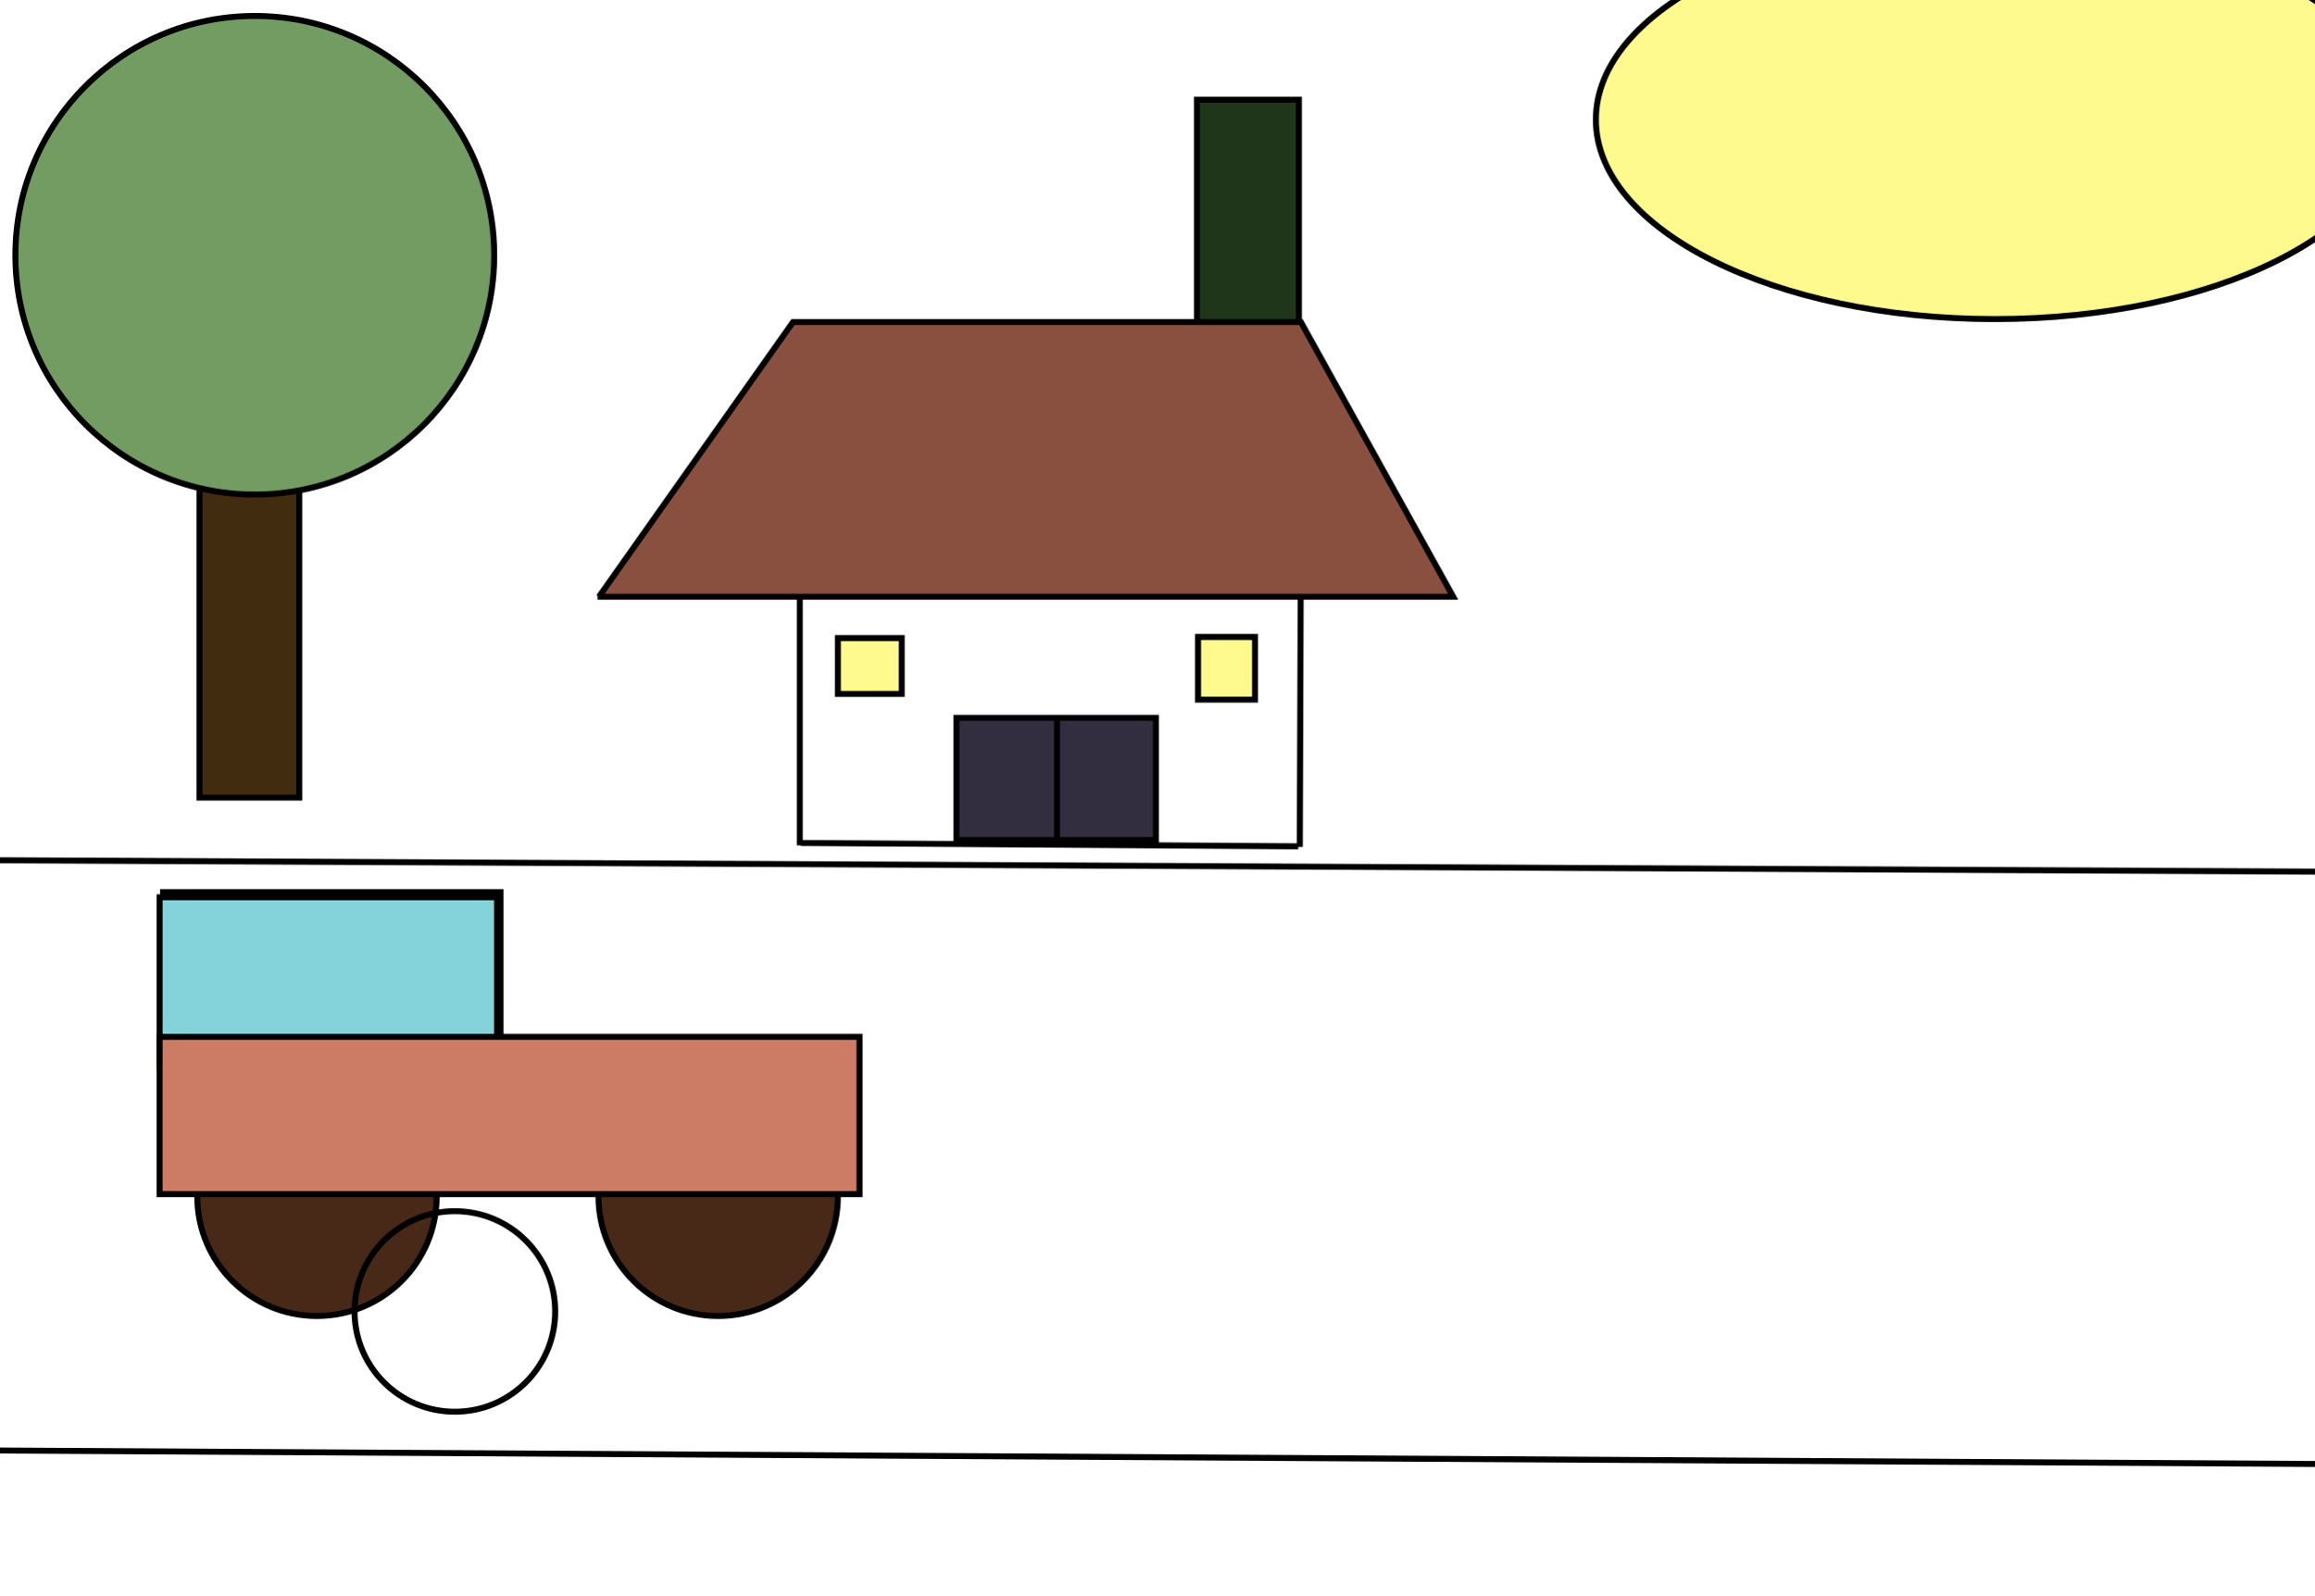
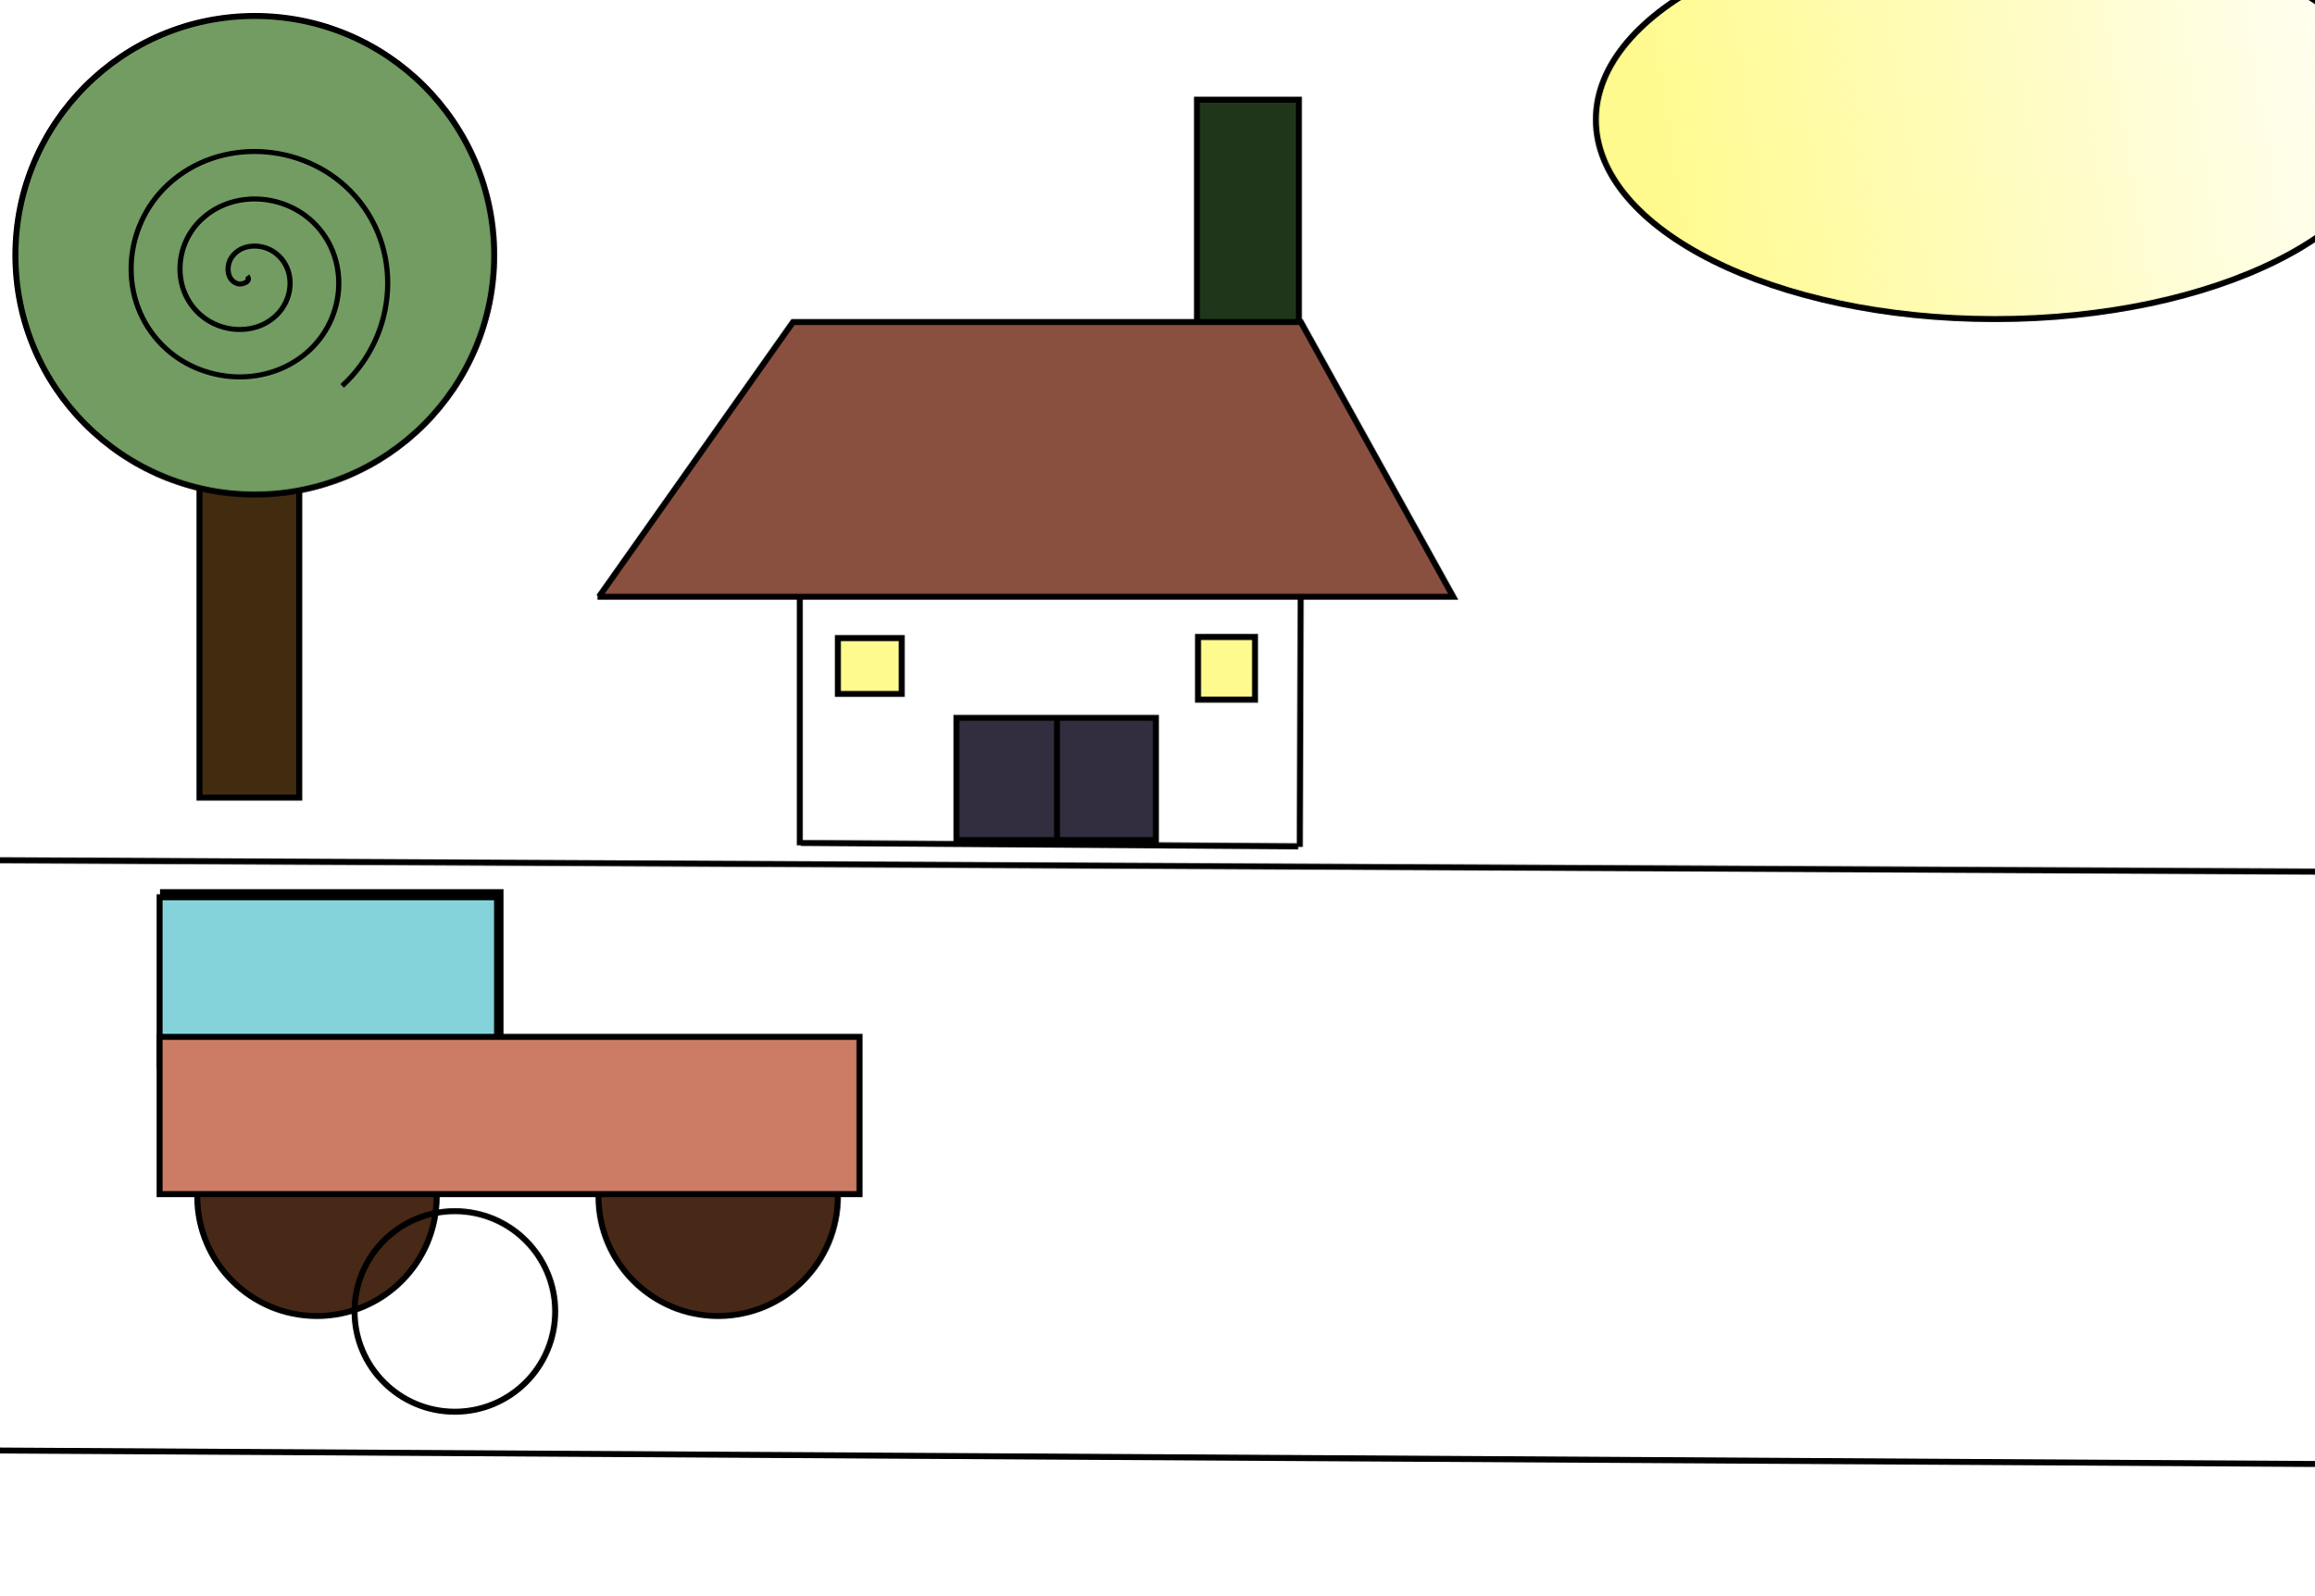
- <svg xmlns="http://www.w3.org/2000/svg" width="580" height="400">
-   <g>
+ <svg xmlns="http://www.w3.org/2000/svg" xmlns:xlink="http://www.w3.org/1999/xlink" width="580" height="400" version="1.1" id="svg38">
+   <defs id="defs42">
+     <linearGradient id="linearGradient50">
+       <stop style="stop-color:#fffa8d;stop-opacity:1;" offset="0" id="stop46" />
+       <stop style="stop-color:#fffa8d;stop-opacity:0;" offset="1" id="stop48" />
+     </linearGradient>
+     <linearGradient xlink:href="#linearGradient50" id="linearGradient52" x1="414.149" y1="53.069" x2="612.085" y2="20.544" gradientUnits="userSpaceOnUse" />
+   </defs>
+   <g id="g8">
    <rect fill="#fff" id="canvas_background" height="402" width="582" y="-1" x="-1" />
    <g display="none" overflow="visible" y="0" x="0" height="100%" width="100%" id="canvasGrid">
-       <rect fill="url(#gridpattern)" stroke-width="0" y="0" x="0" height="100%" width="100%" />
+       <rect fill="url(#gridpattern)" stroke-width="0" y="0" x="0" height="100%" width="100%" id="rect5" />
    </g>
  </g>
-   <g>
+   <g id="g36">
    <line stroke-linecap="undefined" stroke-linejoin="undefined" id="svg_9" y2="211.97" x2="200.455" y1="148.333" x1="200.455" fill-opacity="null" stroke-opacity="null" stroke-width="1.5" stroke="#000" fill="none" />
    <line stroke-linecap="undefined" stroke-linejoin="undefined" id="svg_10" y2="212.376" x2="325.784" y1="150" x1="326" fill-opacity="null" stroke-opacity="null" stroke-width="1.5" stroke="#000" fill="none" />
    <line stroke-linecap="undefined" stroke-linejoin="undefined" id="svg_11" y2="212.222" x2="325.381" y1="211.38" x1="200.7" fill-opacity="null" stroke-opacity="null" stroke-width="1.5" stroke="#000" fill="none" />
    <rect id="svg_12" height="100" width="25" y="100" x="50" stroke-opacity="null" stroke-width="1.5" stroke="#000" fill="#422C10" />
    <ellipse ry="60" rx="60" id="svg_13" cy="64" cx="63.859" stroke-opacity="null" stroke-width="1.5" stroke="#000" fill="#729C62" />
    <ellipse ry="30" rx="30" id="svg_15" cy="300" cx="79.438" stroke-opacity="null" stroke-width="1.5" stroke="#000" fill="#482816" />
    <ellipse ry="30" rx="30" id="svg_16" cy="300" cx="180" stroke-opacity="null" stroke-width="1.5" stroke="#000" fill="#482816" />
    <ellipse rx="25.143" id="svg_17" cy="328.857" cx="114" fill-opacity="null" stroke-opacity="null" stroke-width="1.5" stroke="#000" fill="none" />
    <rect id="svg_18" height="42.286" width="84.571" y="223.714" x="40.857" fill-opacity="null" stroke-opacity="null" stroke-width="1.5" stroke="#000" fill="none" />
    <rect id="svg_19" height="42.286" width="84.571" y="225" x="40" stroke-opacity="null" stroke-width="1.5" stroke="#000" fill="#84D3DB" />
    <rect id="svg_20" height="39.429" width="175.428" y="260" x="40" stroke-opacity="null" stroke-width="1.5" stroke="#000" fill="#CC7C65" />
    <rect id="svg_21" height="30.638" width="50" y="180" x="239.721" stroke-opacity="null" stroke-width="1.5" stroke="#000" fill="#332D40" />
    <line stroke-linecap="null" stroke-linejoin="null" id="svg_23" y2="210.716" x2="264.931" y1="180.225" x1="264.931" fill-opacity="null" stroke-opacity="null" stroke-width="1.5" stroke="#000" fill="none" />
    <line stroke-linecap="null" stroke-linejoin="null" id="svg_24" y2="218.571" x2="581.997" y1="215.714" x1="0" fill-opacity="null" stroke-opacity="null" stroke-width="1.5" stroke="#000" fill="none" />
    <line stroke-linecap="null" stroke-linejoin="null" id="svg_25" y2="367.141" x2="587.14" y1="363.713" x1="-2.569" stroke-opacity="null" stroke-width="1.5" stroke="#000" fill="none" />
    <rect id="svg_27" height="14" width="16" y="160" x="210" stroke-opacity="null" stroke-width="1.5" stroke="#000" fill="#FFFA8D" />
    <rect id="svg_28" height="15.714" width="14.285" y="159.721" x="300.279" stroke-opacity="null" stroke-width="1.5" stroke="#000" fill="#FFFA8D" />
    <rect id="svg_29" height="0" width="0.357" y="172.851" x="328.213" stroke-opacity="null" stroke-width="1.5" stroke="#000" fill="#1F361B" />
    <rect id="svg_30" height="56.112" width="25.556" y="25" x="300" stroke-opacity="null" stroke-width="1.5" stroke="#000" fill="#1F361B" />
    <rect id="svg_31" height="0.556" width="0" y="69.165" x="375.001" stroke-opacity="null" stroke-width="1.5" stroke="#000" fill="#1F361B" />
    <path id="svg_33" d="m150.107,149.631l48.65,-68.881l127.294,0l38.185,68.881l-214.486,0z" stroke-opacity="null" stroke-width="1.5" stroke="#000" fill="#894F3F" />
-     <ellipse ry="50" rx="100" id="svg_36" cy="30" cx="500" stroke-opacity="null" stroke-width="1.5" stroke="#000" fill="#FFFA8D" />
-     <path id="svg_39" d="m-145.779,16.308l0.279,-1.49l0.931,0l0.279,1.49l-1.49,0z" stroke-opacity="null" stroke-width="1.5" stroke="#000" fill="#482816" />
-     <path id="svg_41" d="m-83.173,122.516l0.279,-1.49l0.931,0l0.279,1.49l-1.49,0z" stroke-opacity="null" stroke-width="1.5" stroke="#000" fill="#482816" />
+     <ellipse ry="50" rx="100" id="svg_36" cy="30" cx="500" stroke-opacity="null" stroke-width="1.5" stroke="#000" fill="#FFFA8D" style="fill-opacity:1;fill:url(#linearGradient52)" />
+     <path style="fill:none;fill-rule:evenodd;stroke:#000000" id="path3730" d="m 60.453,68.822 c 0.922,1.098 -1.025,1.785 -1.825,1.533 -2.168,-0.683 -2.277,-3.546 -1.241,-5.184 1.853,-2.93 6.004,-2.931 8.542,-0.949 3.725,2.909 3.608,8.497 0.657,11.901 -3.933,4.536 -11.003,4.295 -15.259,0.365 -5.356,-4.945 -4.986,-13.514 -0.073,-18.618 5.951,-6.181 16.029,-5.681 21.976,0.219 7.009,6.953 6.378,18.546 -0.511,25.335 -7.954,7.838 -21.064,7.076 -28.693,-0.803 -8.668,-8.953 -7.775,-23.584 1.095,-32.052 9.951,-9.5 26.104,-8.474 35.41,1.387 10.332,10.948 9.174,28.624 -1.679,38.769" transform="matrix(1.294119,0,0,1.257231,-16.28722,-17.3069)" />
  </g>
</svg>
